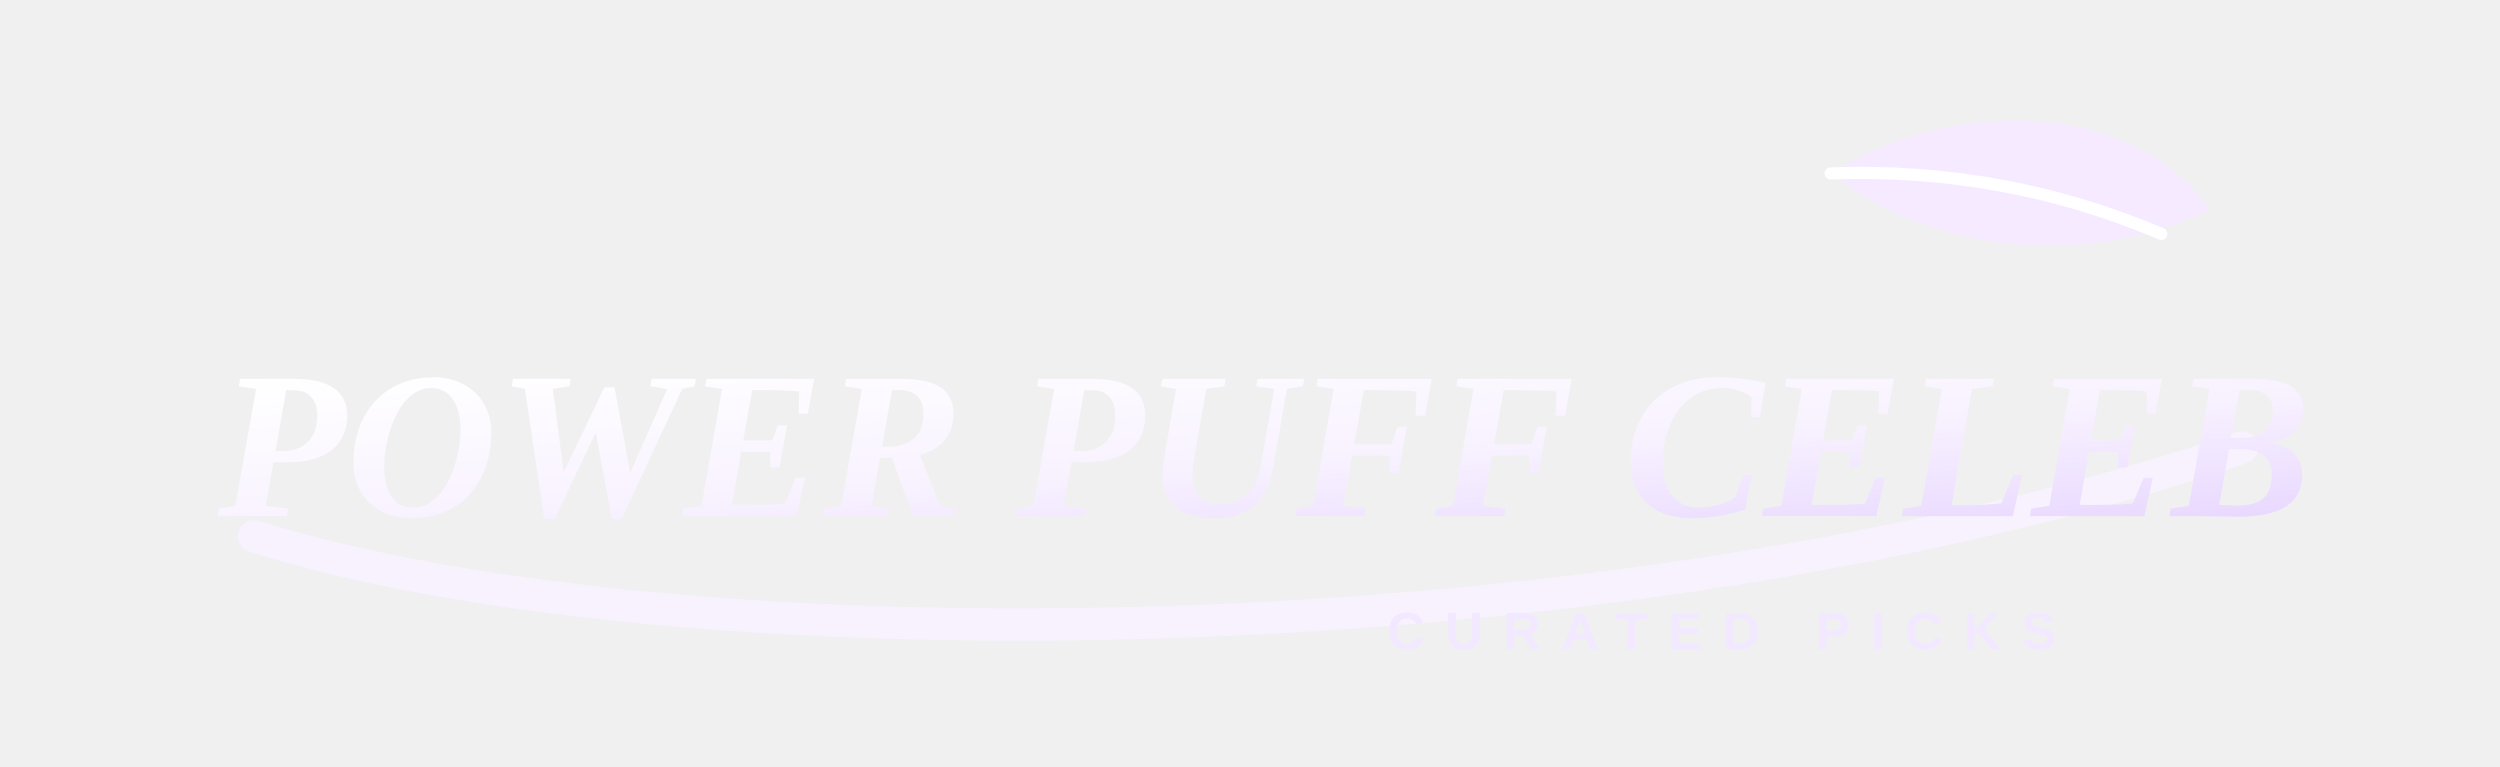
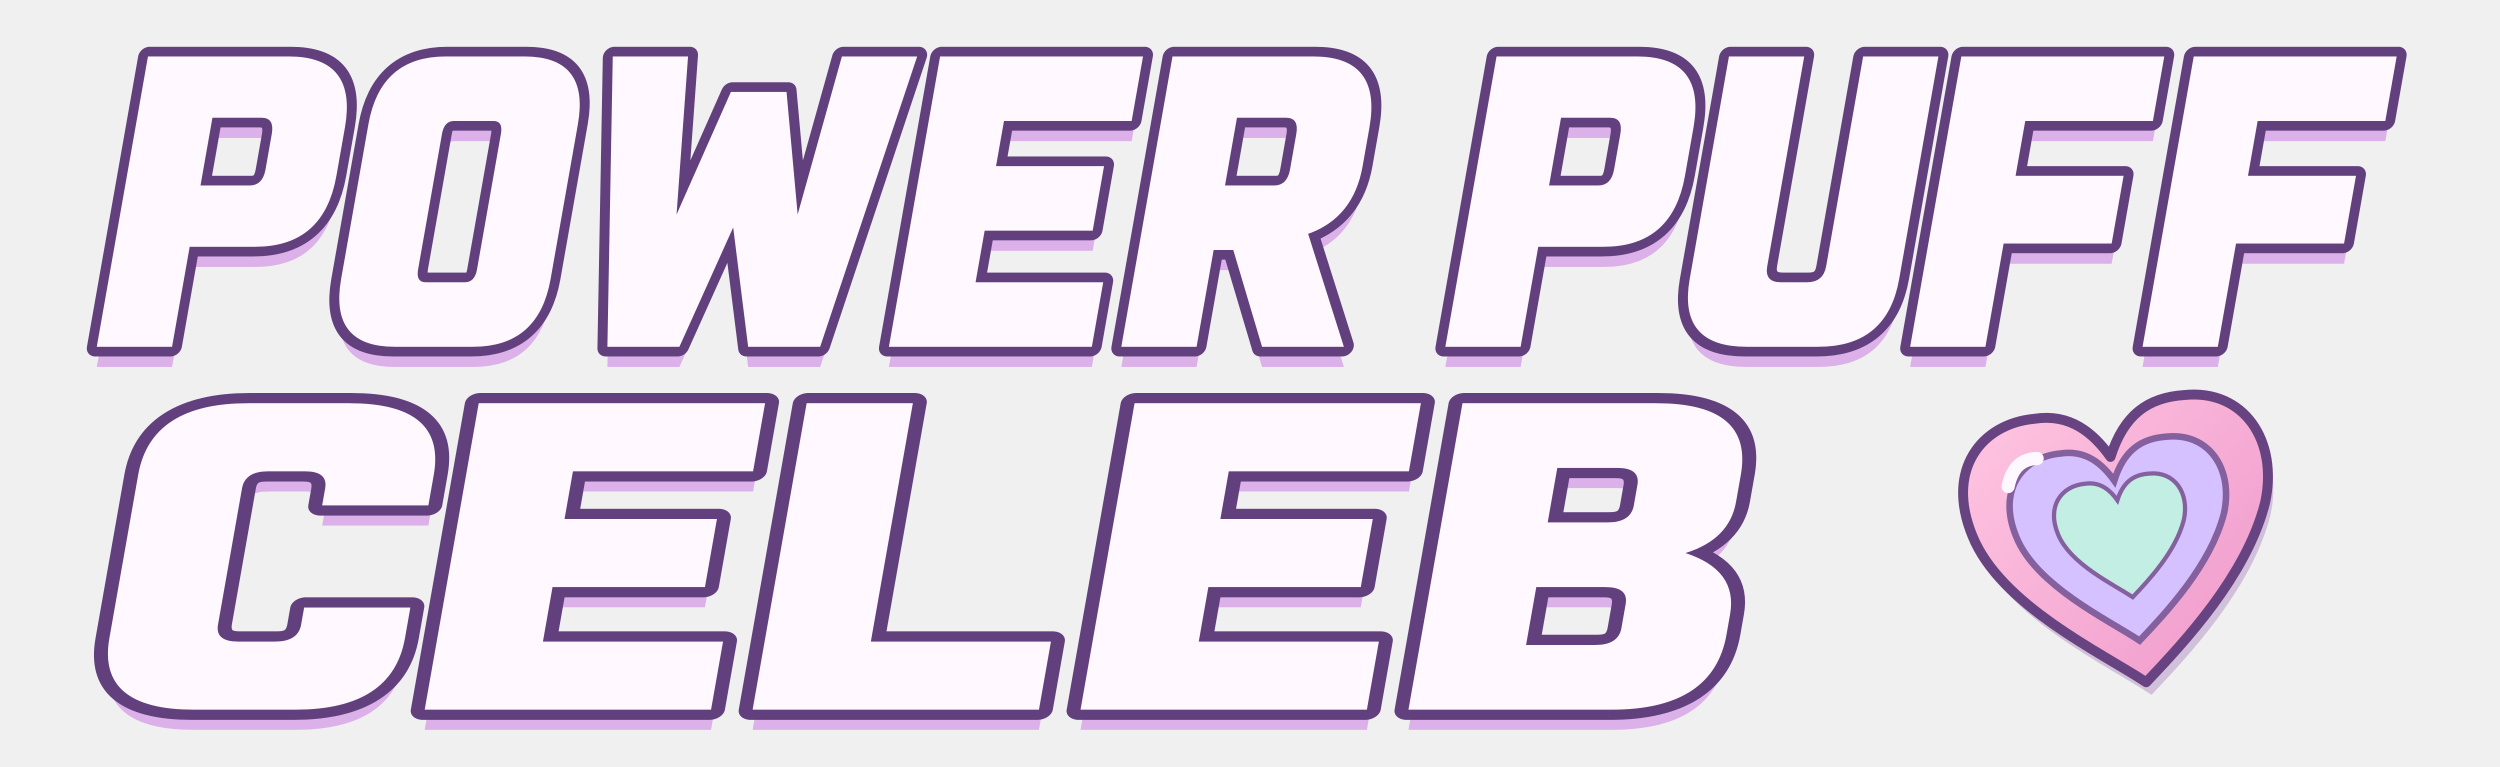
- <svg xmlns="http://www.w3.org/2000/svg" viewBox="0 0 620 190" role="img" aria-label="파워퍼프셀럽">
-   <defs>
-     <linearGradient id="powerpuffceleb-wordmark" x1="0" y1="0" x2="1" y2="1">
-       <stop offset="0" stop-color="#ffffff" />
-       <stop offset="0.55" stop-color="#f8f2ff" />
-       <stop offset="1" stop-color="#e8d7ff" />
-     </linearGradient>
-   </defs>
-   <path d="M63 133C168 166 400 164 556 111" fill="none" stroke="#f8f2ff" stroke-width="8" stroke-linecap="round" />
-   <path d="M454 43C488 22 531 27 548 52C519 66 481 64 454 43Z" fill="#f5eaff" />
-   <path d="M454 43C483 42 510 47 536 58" fill="none" stroke="#ffffff" stroke-width="3" stroke-linecap="round" />
-   <text x="54" y="128" fill="url(#powerpuffceleb-wordmark)" font-family="Georgia, Times New Roman, serif" font-size="52" font-style="italic" font-weight="700" letter-spacing="0" textLength="500" lengthAdjust="spacingAndGlyphs">POWER PUFF CELEB</text>
-   <text x="344" y="161" fill="#f2e8ff" font-family="Arial, sans-serif" font-size="13" font-weight="700" letter-spacing="5">CURATED PICKS</text>
+ <svg xmlns="http://www.w3.org/2000/svg" viewBox="0 0 620 190" role="img" aria-label="파워퍼프셀럽 POWER PUFF CELEB">
+   <g transform="translate(0 5)">
+     <g fill="#dcb0e9" fill-rule="evenodd" transform="translate(36.69554 14) skewX(-10) scale(0.8117626 0.8)">
+       <path transform="translate(0 0)" d="M0 90V0H43Q64 0 64 22V37Q64 59 43 59H23V90ZM23 19V40H38Q42 40 42 35V24Q42 19 38 19Z" />
+       <path transform="translate(71 0)" d="M20 0H44Q64 0 64 21V69Q64 90 44 90H20Q0 90 0 69V21Q0 0 20 0ZM26 20Q23 20 23 24V66Q23 70 26 70H38Q41 70 41 66V24Q41 20 38 20Z" />
+       <path transform="translate(142 0)" d="M0 0H23L28 49L38 11H55L65 49L70 0H93L79 90H57L46 53L36 90H14Z" />
+       <path transform="translate(242 0)" d="M0 0H62V20H23V34H56V54H23V70H62V90H0Z" />
+       <path transform="translate(313 0)" d="M0 90V0H43Q64 0 64 22V34Q64 50 51 55L68 90H43L29 60H23V90ZM23 19V40H38Q42 40 42 35V24Q42 19 38 19Z" />
+       <path transform="translate(412 0)" d="M0 90V0H43Q64 0 64 22V37Q64 59 43 59H23V90ZM23 19V40H38Q42 40 42 35V24Q42 19 38 19Z" />
+       <path transform="translate(483 0)" d="M0 0H23V65Q23 70 28 70H36Q41 70 41 65V0H64V69Q64 90 43 90H21Q0 90 0 69Z" />
+       <path transform="translate(554 0)" d="M0 0H62V20H23V37H56V58H23V90H0Z" />
+       <path transform="translate(625 0)" d="M0 0H62V20H23V37H56V58H23V90H0Z" />
+     </g>
+     <g fill="#dcb0e9" fill-rule="evenodd" transform="translate(37.40085 100) skewX(-10) scale(1.1454 0.8444444)">
+       <path transform="translate(0 0)" d="M21 0H43Q64 0 64 21V30H41V25Q41 20 36 20H28Q23 20 23 25V65Q23 70 28 70H36Q41 70 41 65V60H64V69Q64 90 43 90H21Q0 90 0 69V21Q0 0 21 0Z" />
+       <path transform="translate(71 0)" d="M0 0H62V20H23V34H56V54H23V70H62V90H0Z" />
+       <path transform="translate(142 0)" d="M0 0H23V70H62V90H0Z" />
+       <path transform="translate(213 0)" d="M0 0H62V20H23V34H56V54H23V70H62V90H0Z" />
+       <path transform="translate(284 0)" d="M0 90V0H42Q63 0 63 21V29Q63 40 54 44Q66 49 66 62V68Q66 90 44 90ZM23 19V35H36Q41 35 41 30V24Q41 19 36 19ZM23 54V71H38Q43 71 43 66V59Q43 54 38 54Z" />
+     </g>
+   </g>
+   <g fill="#fff9ff" stroke="#62407e" stroke-width="6" stroke-linejoin="round" paint-order="stroke fill" fill-rule="evenodd" transform="translate(36.69554 14) skewX(-10) scale(0.8117626 0.8)">
+     <path transform="translate(0 0)" d="M0 90V0H43Q64 0 64 22V37Q64 59 43 59H23V90ZM23 19V40H38Q42 40 42 35V24Q42 19 38 19Z" />
+     <path transform="translate(71 0)" d="M20 0H44Q64 0 64 21V69Q64 90 44 90H20Q0 90 0 69V21Q0 0 20 0ZM26 20Q23 20 23 24V66Q23 70 26 70H38Q41 70 41 66V24Q41 20 38 20Z" />
+     <path transform="translate(142 0)" d="M0 0H23L28 49L38 11H55L65 49L70 0H93L79 90H57L46 53L36 90H14Z" />
+     <path transform="translate(242 0)" d="M0 0H62V20H23V34H56V54H23V70H62V90H0Z" />
+     <path transform="translate(313 0)" d="M0 90V0H43Q64 0 64 22V34Q64 50 51 55L68 90H43L29 60H23V90ZM23 19V40H38Q42 40 42 35V24Q42 19 38 19Z" />
+     <path transform="translate(412 0)" d="M0 90V0H43Q64 0 64 22V37Q64 59 43 59H23V90ZM23 19V40H38Q42 40 42 35V24Q42 19 38 19Z" />
+     <path transform="translate(483 0)" d="M0 0H23V65Q23 70 28 70H36Q41 70 41 65V0H64V69Q64 90 43 90H21Q0 90 0 69Z" />
+     <path transform="translate(554 0)" d="M0 0H62V20H23V37H56V58H23V90H0Z" />
+     <path transform="translate(625 0)" d="M0 0H62V20H23V37H56V58H23V90H0Z" />
+   </g>
+   <g fill="#fff9ff" stroke="#62407e" stroke-width="6" stroke-linejoin="round" paint-order="stroke fill" fill-rule="evenodd" transform="translate(37.40085 100) skewX(-10) scale(1.1454 0.8444444)">
+     <path transform="translate(0 0)" d="M21 0H43Q64 0 64 21V30H41V25Q41 20 36 20H28Q23 20 23 25V65Q23 70 28 70H36Q41 70 41 65V60H64V69Q64 90 43 90H21Q0 90 0 69V21Q0 0 21 0Z" />
+     <path transform="translate(71 0)" d="M0 0H62V20H23V34H56V54H23V70H62V90H0Z" />
+     <path transform="translate(142 0)" d="M0 0H23V70H62V90H0Z" />
+     <path transform="translate(213 0)" d="M0 0H62V20H23V34H56V54H23V70H62V90H0Z" />
+     <path transform="translate(284 0)" d="M0 90V0H42Q63 0 63 21V29Q63 40 54 44Q66 49 66 62V68Q66 90 44 90ZM23 19V35H36Q41 35 41 30V24Q41 19 36 19ZM23 54V71H38Q43 71 43 66V59Q43 54 38 54Z" />
+   </g>
+   <g transform="translate(486 95) scale(0.82)">
+     <defs>
+       <linearGradient id="heart" x1="0" y1="0" x2="1" y2="1">
+         <stop stop-color="#ffc5e1" />
+         <stop offset="1" stop-color="#ee97ca" />
+       </linearGradient>
+     </defs>
+     <g transform="rotate(-9 50 50)">
+       <path d="M50 91C38 80 10 61 5 39C0 18 13 6 29 7C40 7 46 14 50 22C56 10 64 6 75 7C93 8 101 25 94 43C85 64 63 81 50 91Z" transform="translate(1 4)" fill="#9868b2" opacity=".35" />
+       <path d="M50 91C38 80 10 61 5 39C0 18 13 6 29 7C40 7 46 14 50 22C56 10 64 6 75 7C93 8 101 25 94 43C85 64 63 81 50 91Z" fill="url(#heart)" stroke="#684381" stroke-width="3" stroke-linejoin="round" />
+       <path d="M50 91C38 80 10 61 5 39C0 18 13 6 29 7C40 7 46 14 50 22C56 10 64 6 75 7C93 8 101 25 94 43C85 64 63 81 50 91Z" transform="translate(50 47) scale(.71) translate(-50 -47)" fill="#d5c1ff" stroke="#85609f" stroke-width="2.8" />
+       <path d="M50 91C38 80 10 61 5 39C0 18 13 6 29 7C40 7 46 14 50 22C56 10 64 6 75 7C93 8 101 25 94 43C85 64 63 81 50 91Z" transform="translate(50 46) scale(.43) translate(-50 -47)" fill="#c2eee4" stroke="#85609f" stroke-width="3" />
+       <path d="M18 26Q21 18 28 19" fill="none" stroke="#fff8ff" stroke-width="4" stroke-linecap="round" />
+     </g>
+   </g>
</svg>
